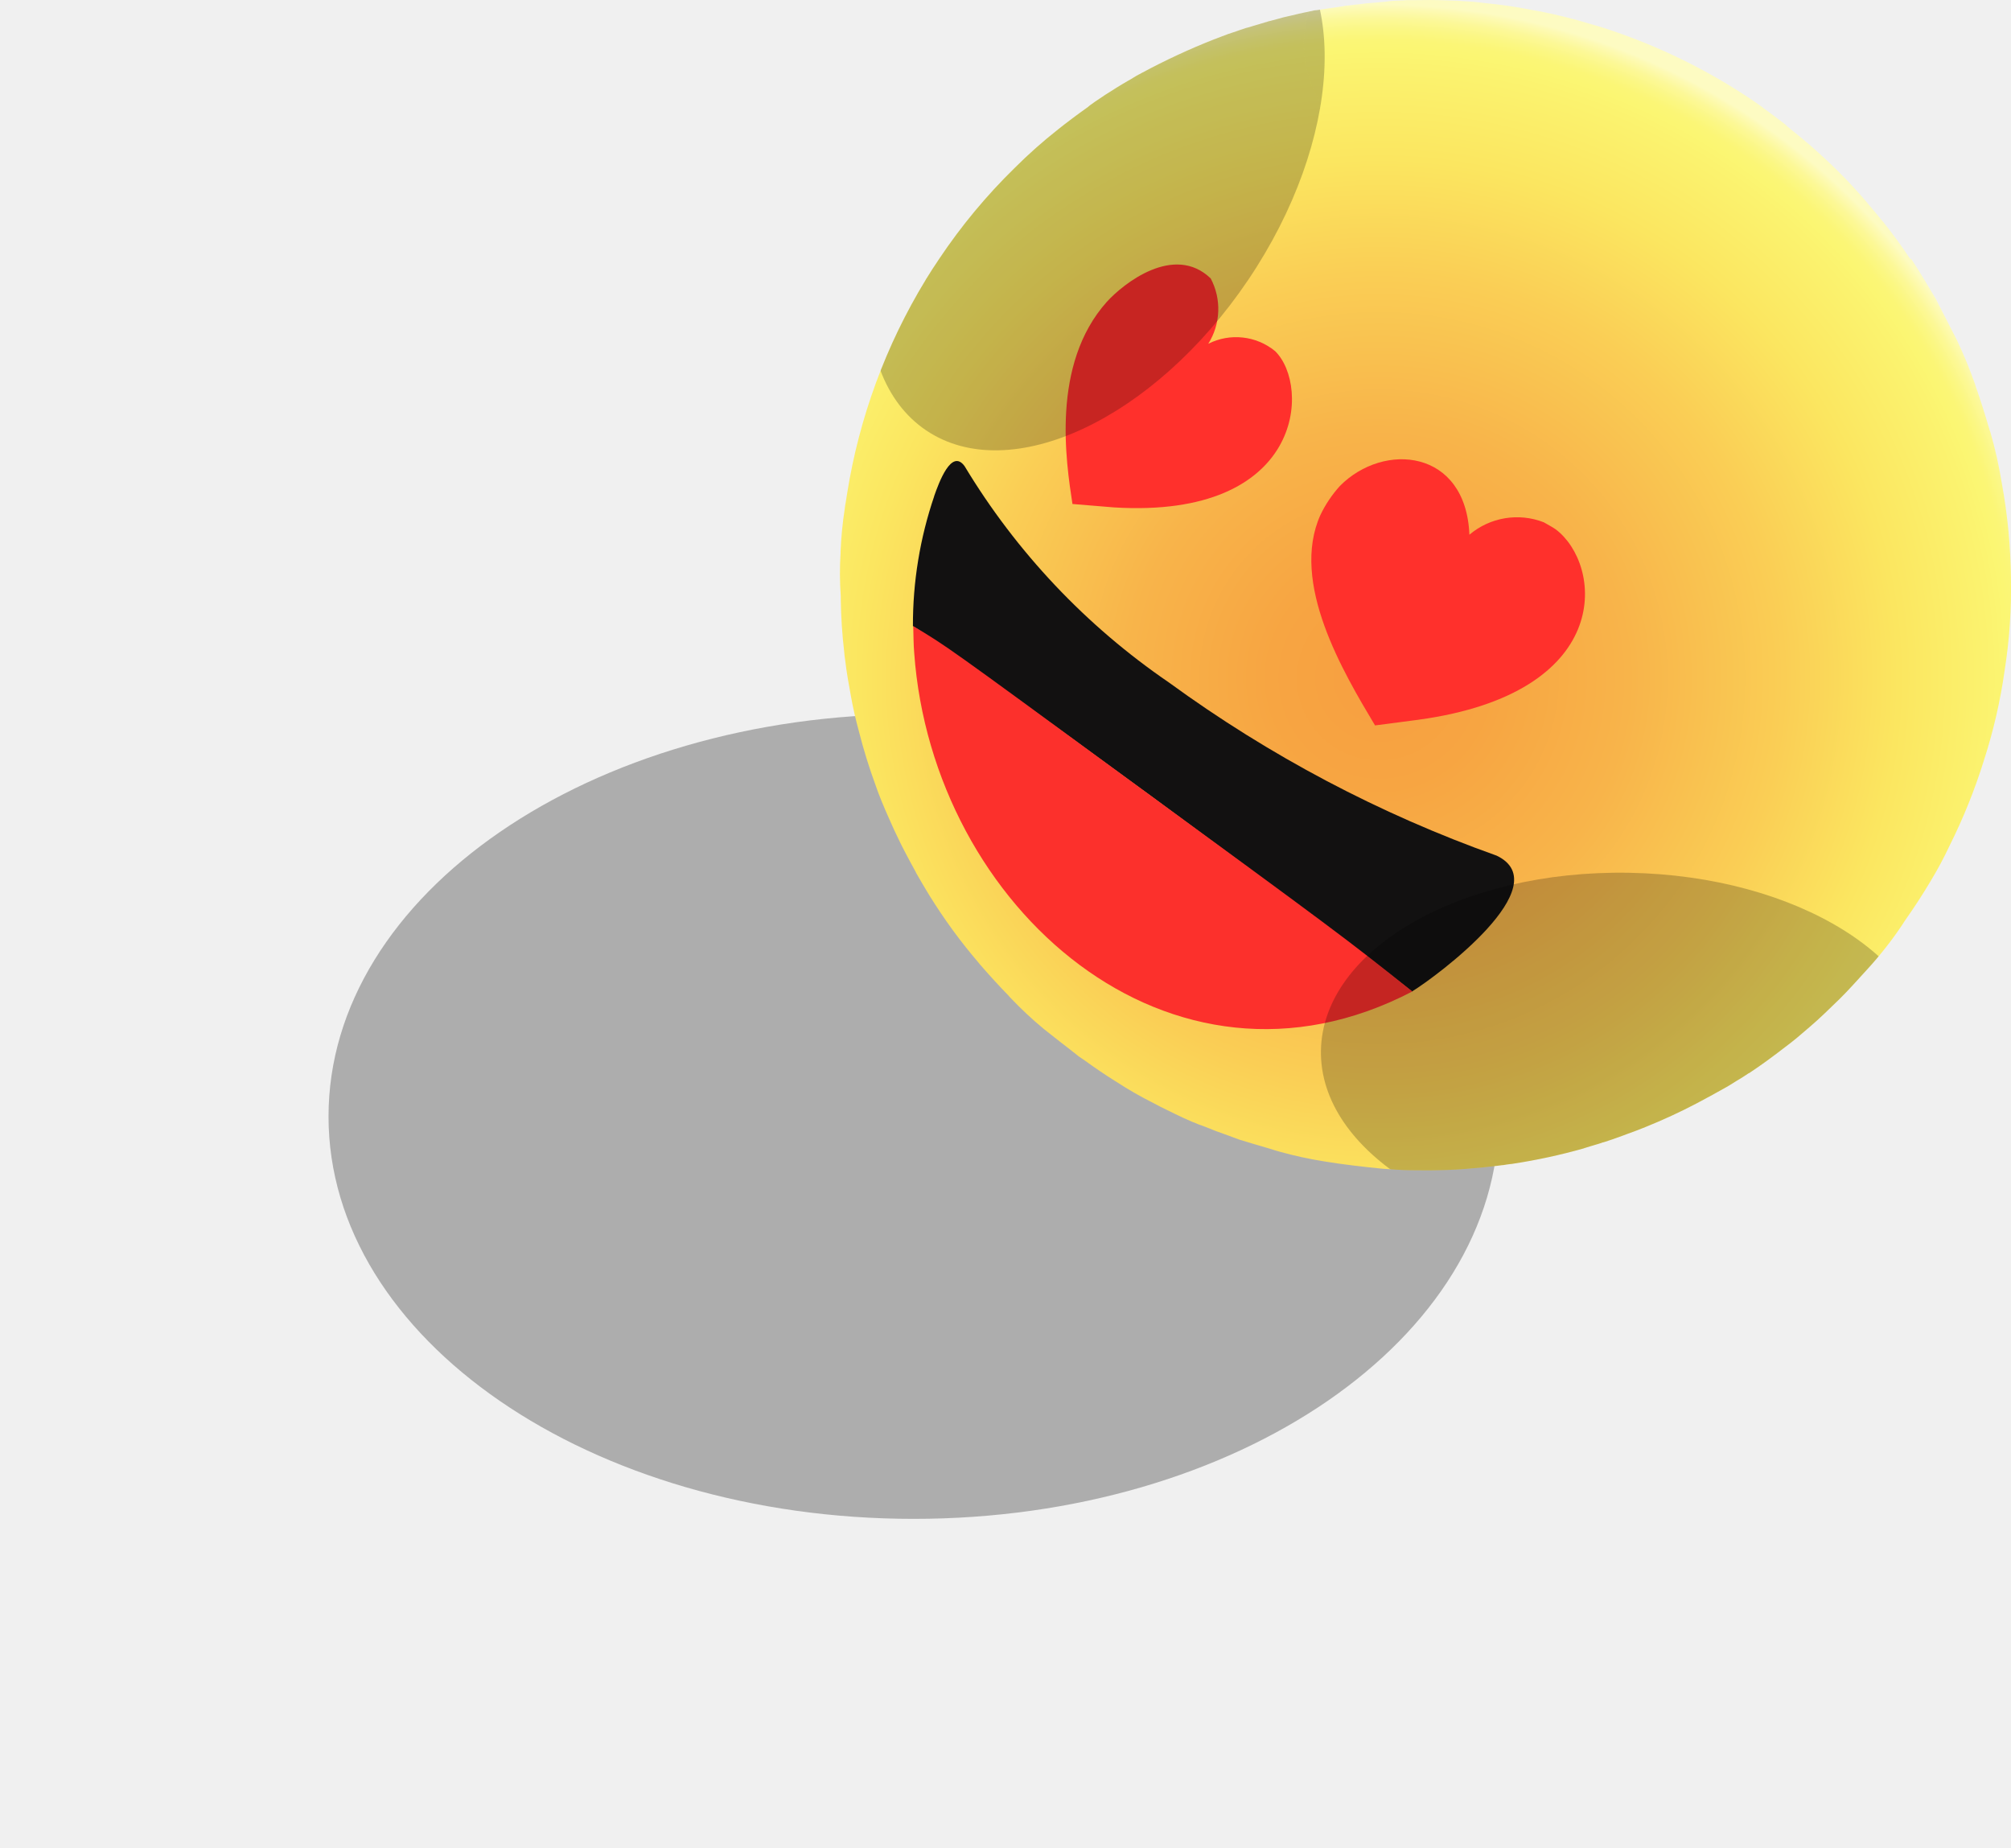
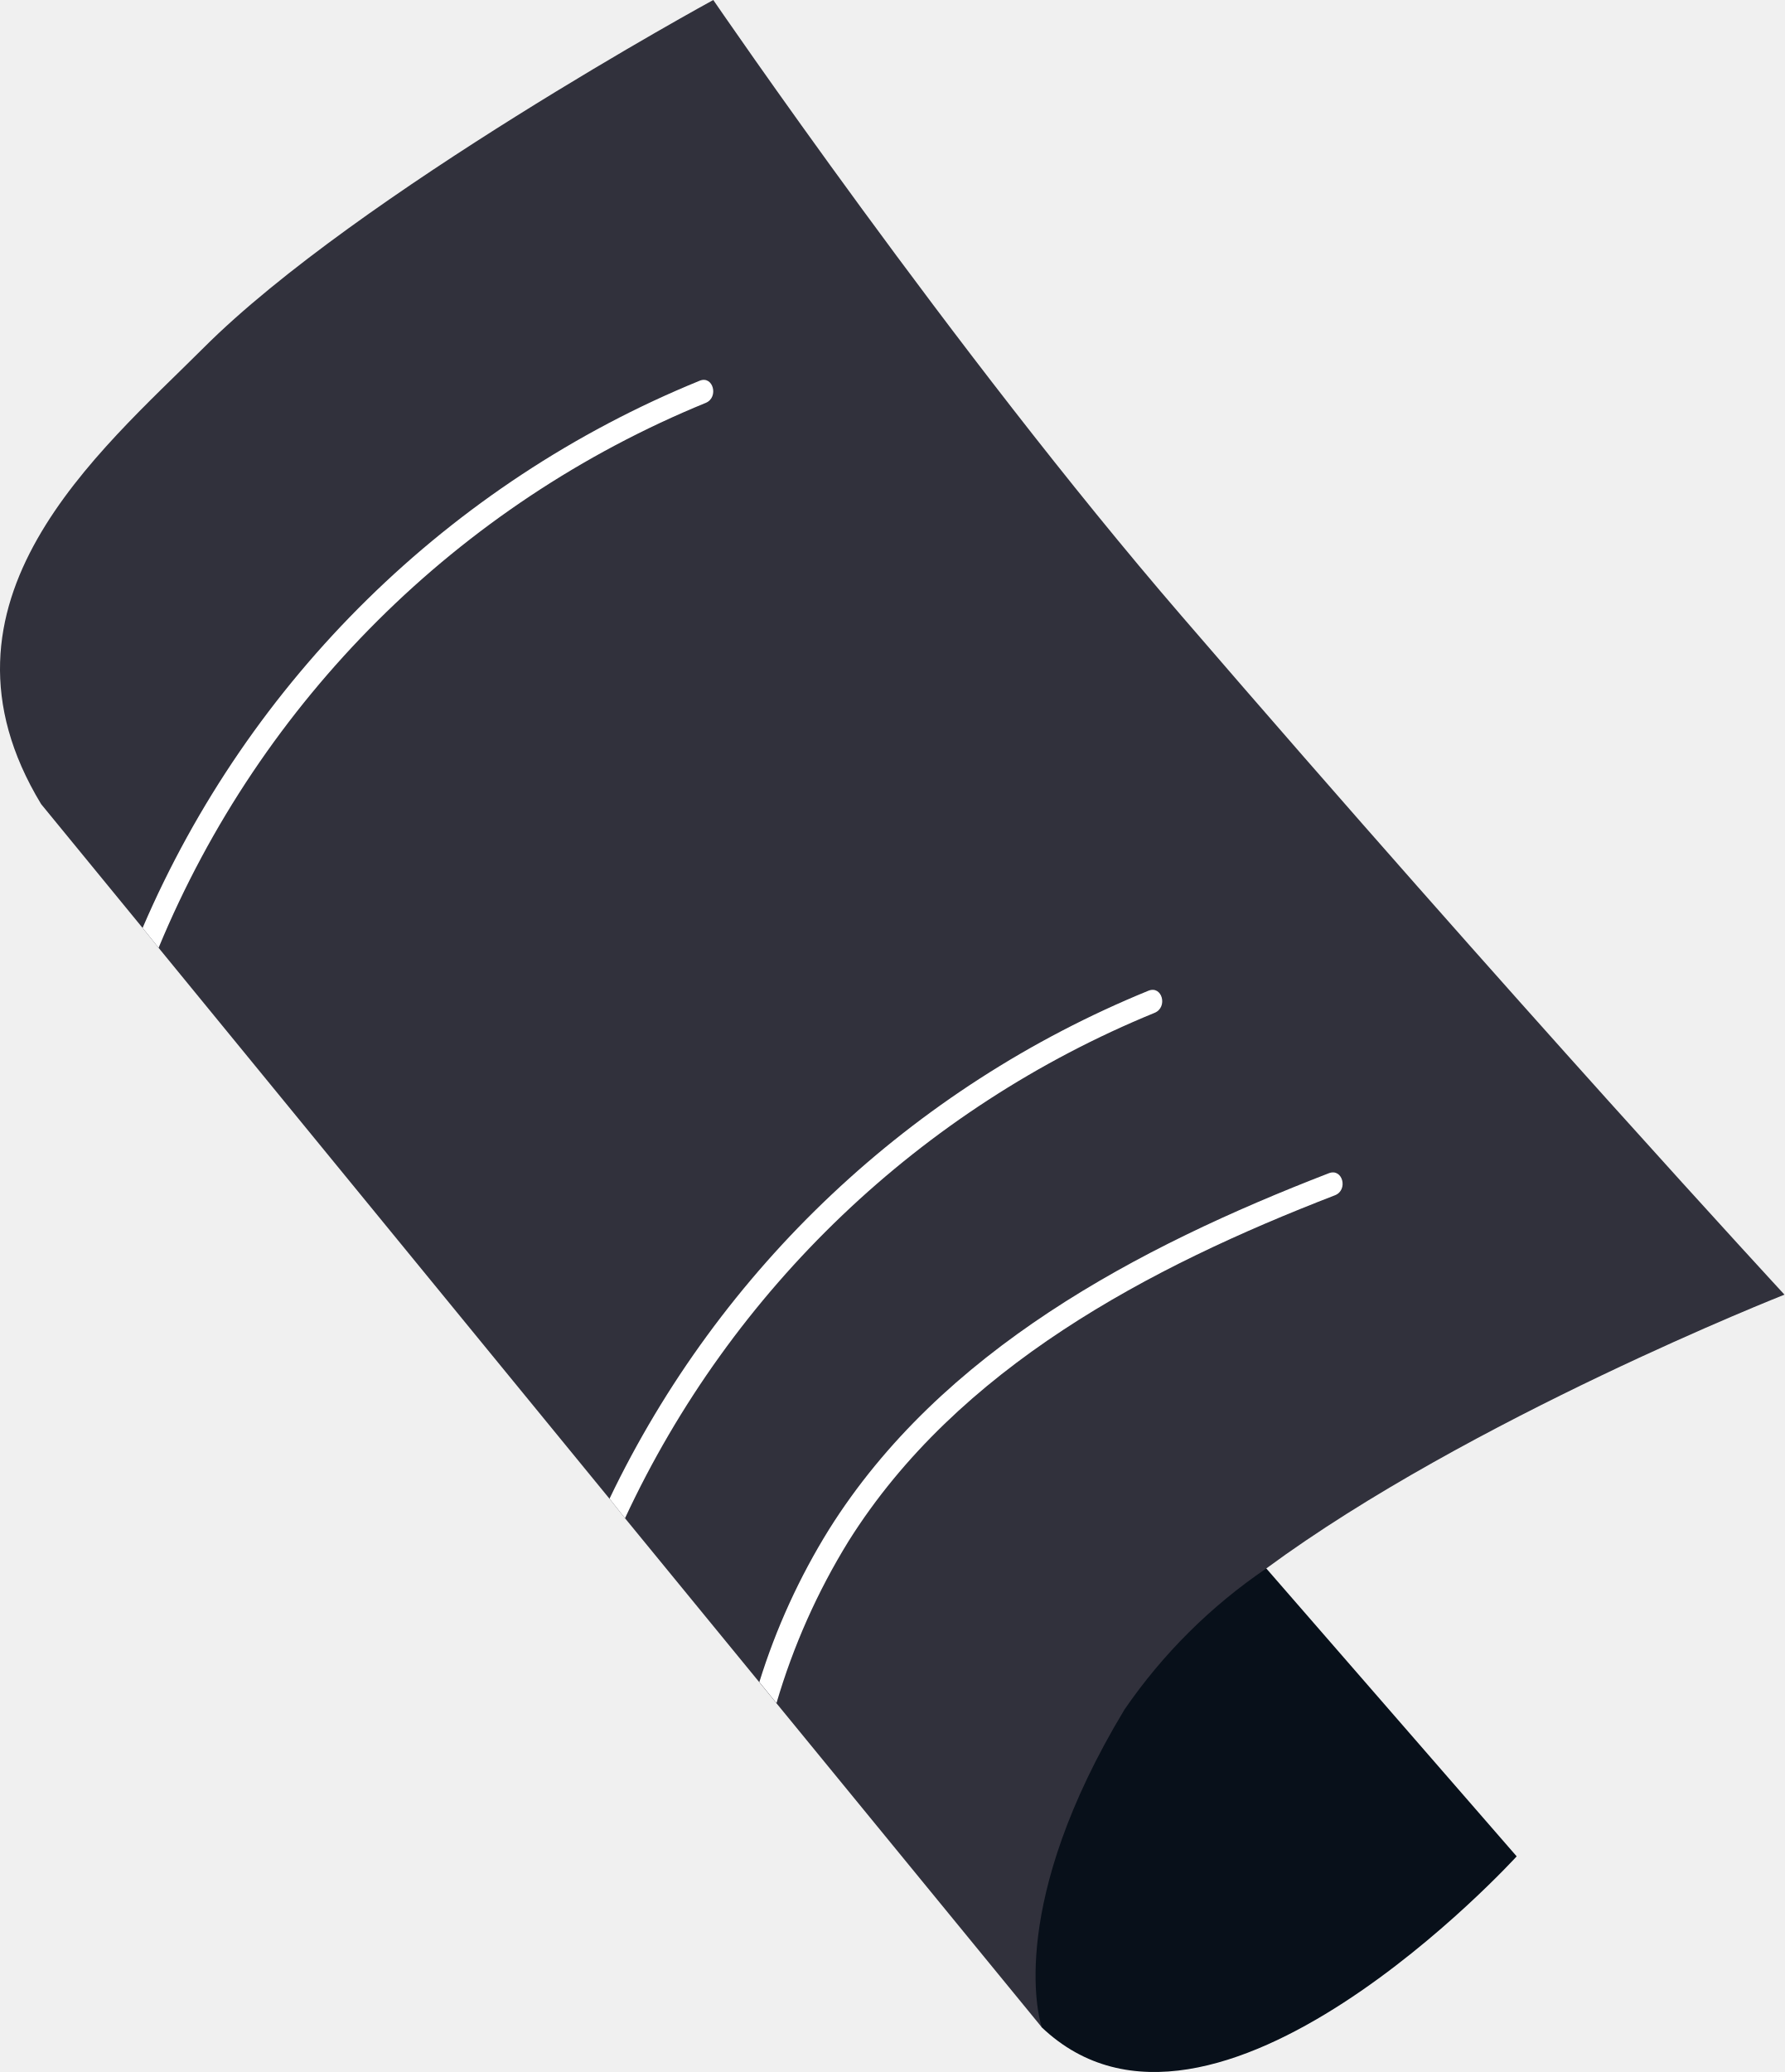
- <svg xmlns="http://www.w3.org/2000/svg" xmlns:xlink="http://www.w3.org/1999/xlink" width="82.478" height="75.758" viewBox="0 0 82.478 75.758">
+ <svg xmlns="http://www.w3.org/2000/svg" id="Grupo_1015142" data-name="Grupo 1015142" width="64.062" height="74.378" viewBox="0 0 64.062 74.378">
  <defs>
-     <radialGradient id="radial-gradient" cx="0.471" cy="0.58" r="0.575" gradientTransform="matrix(-0.999, -0.004, -0.004, 1, 0.933, 0.001)" gradientUnits="objectBoundingBox">
-       <stop offset="0" stop-color="#f79f40" />
-       <stop offset="0.163" stop-color="#f7a542" />
-       <stop offset="0.371" stop-color="#f8b44a" />
-       <stop offset="0.601" stop-color="#face55" />
-       <stop offset="0.771" stop-color="#fbe660" />
-       <stop offset="0.91" stop-color="#fbf36f" />
-       <stop offset="0.932" stop-color="#fbf672" />
-       <stop offset="0.947" stop-color="#fbf676" />
-       <stop offset="0.962" stop-color="#fbf783" />
-       <stop offset="0.978" stop-color="#fcf897" />
-       <stop offset="0.994" stop-color="#fdfab4" />
-       <stop offset="1" stop-color="#fdfbc2" />
-     </radialGradient>
    <clipPath id="clip-path">
-       <path id="Trazado_116496" data-name="Trazado 116496" d="M52.65,29.84v-.06c0-.11-.03-.77-.15-1.75-.01-.09-.02-.17-.03-.26-.02-.12-.04-.25-.06-.38a23.894,23.894,0,0,0-3.15-8.77c0-.01-.01-.01-.01-.02-.17-.29-.35-.57-.54-.85h0a23.353,23.353,0,0,0-3.06-3.74,20.449,20.449,0,0,0-1.77-1.6c-.39-.32-.78-.62-1.19-.91a.265.265,0,0,1-.06-.05l-.05-.04-.21-.15c-.26-.18-.55-.37-.86-.57h0c-.01-.01-.02-.01-.03-.02-.15-.09-.3-.19-.47-.28-.07-.04-.15-.09-.22-.13s-.12-.07-.19-.11a1.092,1.092,0,0,0-.15-.08,25.413,25.413,0,0,0-2.93-1.4c-.26-.11-.47-.18-.58-.23l-.18-.07-.18-.07c-.01,0-.02-.01-.03-.01l-.04-.01-.3-.1-.04-.01c-.01,0-.03-.01-.04-.01l-.2-.07a2.759,2.759,0,0,0-.27-.08l-.23-.07c-.04-.01-.09-.03-.13-.04-.01,0-.03-.01-.04-.01s-.03-.01-.05-.01a.636.636,0,0,1-.07-.02l-.26-.07-.22-.06c-.07-.02-.14-.03-.21-.05h-.01l-.13-.03-.25-.06-.18-.04a2.049,2.049,0,0,0-.24-.05c-.01,0-.03-.01-.04-.01-.06-.01-.12-.03-.18-.04l-.11-.02-.13-.03h-.02l-.04-.01c-.02,0-.05-.01-.07-.01a1.766,1.766,0,0,1-.2-.04.6.6,0,0,0-.12-.02h0a2.068,2.068,0,0,1-.22-.04l-.19-.03c-.03-.01-.07-.01-.11-.02a.985.985,0,0,0-.17-.02,1,1,0,0,0-.16-.02l-.27-.03-.25-.03c-.03,0-.05-.01-.08-.01h-.02a1.641,1.641,0,0,0-.23-.02l-.34-.03c-.08-.01-.16-.01-.23-.02-.09-.01-.17-.01-.26-.02s-.18-.01-.27-.02A.97.97,0,0,1,29.76,7h-.37c-.48-.01-.96-.01-1.45,0-.11,0-.21,0-.31.01s-.22.01-.32.02c-.07,0-.13.01-.19.01-.16.01-.31.02-.46.04-.05,0-.11.01-.16.01-.22.02-.43.04-.64.07-.1.01-.2.02-.3.04h-.01c-.02,0-.04.01-.06.01q-.24.03-.45.06c-.11.02-.23.04-.34.05-.26.04-.47.08-.61.11-.7.14-1.38.3-2.06.5-.41.11-.77.22-1.21.38a24.021,24.021,0,0,0-5.31,2.61h0c-.17.11-.33.22-.49.33a.265.265,0,0,0-.06.05c-.28.2-.56.4-.84.61a.423.423,0,0,1-.07.05l-.02.02-.02.02c-.01.01-.02.02-.03.02s-.02.01-.03.02c-.08.06-.15.12-.23.18-.15.12-.3.24-.44.36-.08.07-.16.13-.24.2-.16.14-.32.27-.46.4l-.02.02-.02.02c-.03.03-.07.06-.1.09-.75.69-1.21,1.19-1.24,1.22-.23.25-.46.51-.69.77-.16.19-.33.38-.5.59-.01.01-.02.03-.04.04l-.03.03c-.34.42-.69.89-1.08,1.46l-.01.01-.01.01c-.01.01-.01.02-.02.02-.18.26-.36.55-.54.86-.16.26-.32.52-.46.75l-.46.88c-.15.29-.29.56-.42.82a16.758,16.758,0,0,0-.76,1.82h0v.01c-.22.6-.42,1.23-.6,1.84l-.01.02a.037.037,0,0,1-.01.03,17.968,17.968,0,0,0-.5,2.13,23.506,23.506,0,0,0-.17,7.66,22.794,22.794,0,0,0,.82,3.68,23.944,23.944,0,0,0,1.38,3.51,15.311,15.311,0,0,0,.75,1.42c.32.56.68,1.11,1.06,1.66.04.07.09.13.13.2a16,16,0,0,0,1.39,1.8c.34.37.78.88,1.14,1.24s.83.82,1.22,1.15h0c.42.37.6.53.99.83q.72.585,1.47,1.08h.01c.16.11.32.22.49.32.19.12.38.24.55.34.09.05.22.13.36.21a.573.573,0,0,1,.07.04c.15.09.33.18.52.29.04.02.09.05.13.07a22.789,22.789,0,0,0,2.12,1c.18.07.42.17.7.28l.24.09.42.15.3.1.11.03c.01,0,.01,0,.02.01l.16.05a2.759,2.759,0,0,0,.27.08l.26.08c.01,0,.02,0,.02.01a22.1,22.1,0,0,0,2.96.66l.09.01c.08.01.17.03.27.04h.03l.23.03.53.06c.24.03.56.05.79.07s.49.03.74.04h.02c.13.01.25.01.37.01.33.01.77,0,1.1.01s.79-.03,1.13-.05c.72-.06,1.68-.17,2.39-.28a18.747,18.747,0,0,0,1.84-.38c.14-.04.28-.08.43-.12.43-.12.87-.25,1.24-.36l.43-.16c.35-.12.69-.25,1.03-.38l.17-.06c.4-.15.89-.38,1.32-.59.19-.09.37-.18.55-.28a15.71,15.71,0,0,0,1.56-.88c.02-.01.03-.02.05-.03.41-.26.82-.52,1.22-.81.09-.06.18-.12.26-.17l.44-.34c.12-.09.23-.18.35-.27l.66-.52a14.289,14.289,0,0,0,1.37-1.26l.03-.03.07-.07c.35-.35.74-.77,1.2-1.29a.138.138,0,0,0,.03-.04h0a20.958,20.958,0,0,0,2.02-2.71c.01-.01.01-.02.02-.03.19-.3.38-.61.57-.95v-.01h0c.08-.14.16-.29.24-.44.11-.2.22-.41.31-.59l.09-.18c.16-.32.31-.65.47-.99.21-.47.41-.94.56-1.36h0c.26-.7.5-1.44.71-2.23.13-.48.25-.96.33-1.41.1-.48.18-.98.25-1.5.02-.12.03-.23.05-.34.08-.69.14-1.41.16-2.14v-.13C52.68,31.04,52.68,30.45,52.65,29.84Z" transform="translate(-4.654 -6.992)" />
-     </clipPath>
-     <linearGradient id="linear-gradient" x1="-0.166" y1="-323.933" x2="-1.166" y2="-323.933" gradientUnits="objectBoundingBox">
-       <stop offset="0" stop-color="#19b79c" />
-       <stop offset="0.405" stop-color="#1dbb9e" />
-       <stop offset="0.825" stop-color="#2ac8a3" />
-       <stop offset="0.997" stop-color="#31cfa6" />
-     </linearGradient>
-     <linearGradient id="linear-gradient-2" x1="-2.106" y1="-363.238" x2="-3.08" y2="-363.238" xlink:href="#linear-gradient" />
-     <clipPath id="clip-path-2">
-       <path id="Trazado_116504" data-name="Trazado 116504" d="M4.652,29.65v-.06a15.757,15.757,0,0,1,.17-1.74,2.335,2.335,0,0,1,.04-.26c.02-.12.04-.25.06-.38a24.088,24.088,0,0,1,3.22-8.75c0-.01.01-.01.01-.02.18-.29.36-.57.55-.85h0a23.39,23.39,0,0,1,3.09-3.72,20.134,20.134,0,0,1,1.78-1.58q.585-.465,1.2-.9a.265.265,0,0,0,.06-.05l.05-.04.21-.15c.26-.18.55-.37.86-.56h0c.01-.01.02-.01.03-.02.15-.09.31-.19.47-.28a2.53,2.53,0,0,0,.22-.13c.06-.04.12-.07.19-.11.05-.03.1-.05.15-.08a27.308,27.308,0,0,1,2.95-1.37c.26-.1.47-.18.58-.22l.18-.06.18-.06c.01,0,.02-.01.03-.01l.05-.02.3-.1.04-.01c.01,0,.03-.01.04-.01l.2-.06c.08-.02.19-.06.27-.08l.23-.07a.647.647,0,0,0,.13-.04c.01,0,.03-.01.04-.01s.03-.01.05-.01a.637.637,0,0,0,.07-.02l.26-.07.22-.06c.07-.02.14-.03.21-.05h.01l.13-.03c.08-.02.18-.04.25-.06l.18-.04c.08-.02.16-.03.24-.05.01,0,.03-.01.04-.01a1.163,1.163,0,0,0,.18-.04l.11-.01.13-.02h.02l.04-.01c.02,0,.05-.01.07-.01l.2-.03c.04-.01.09-.01.13-.02h0l.22-.03.19-.03a.516.516,0,0,0,.11-.02.985.985,0,0,1,.17-.02c.06-.01.11-.01.16-.02l.27-.03.25-.03c.03,0,.05-.01.08-.01h.02c.07-.01.15-.01.23-.02l.34-.03c.08-.01.16-.01.23-.02a1.569,1.569,0,0,1,.24-.03,2.437,2.437,0,0,1,.27-.01.86.86,0,0,1,.16-.01l.15-.01h.24c.49-.01.97-.01,1.45.01.11,0,.21.01.31.01s.22.01.32.02c.07,0,.13.01.19.01.16.01.31.02.46.04.05.01.11.01.16.02.22.02.43.05.64.07.1.01.2.03.3.04h.01c.02,0,.04.01.06.01.16.02.31.05.45.07l.34.06c.26.05.47.09.6.11.69.14,1.38.31,2.06.52.41.11.76.23,1.21.39a24.178,24.178,0,0,1,5.28,2.65h0c.16.11.33.22.49.34a.265.265,0,0,1,.06.05c.28.2.56.41.83.62a.424.424,0,0,0,.07.05l.02.02.02.02.03.03c.01.01.02.01.02.02.08.06.15.12.22.18.15.12.3.24.44.36.08.07.16.14.24.2.16.14.31.28.46.41l.02.02.02.02c.03.03.07.06.1.09.75.69,1.2,1.2,1.23,1.23.23.25.46.51.68.78.16.19.32.38.49.59.01.01.02.03.04.04l.02.03c.33.42.69.89,1.07,1.47l.04.01.01.01c.01.01.01.02.02.02.17.26.36.56.54.86.16.26.31.53.45.75l.45.88c.15.29.29.56.42.82a18.431,18.431,0,0,1,.75,1.83h0v.01c.21.6.41,1.23.59,1.85l.01.02a.037.037,0,0,0,.01.03,17.59,17.59,0,0,1,.48,2.14,22.71,22.71,0,0,1,.37,3.87,21.465,21.465,0,0,1-.26,3.8,21.96,21.96,0,0,1-.85,3.68,23.286,23.286,0,0,1-1.41,3.5,15.244,15.244,0,0,1-.76,1.42c-.33.56-.69,1.11-1.07,1.65-.04.07-.09.13-.13.2a15.2,15.2,0,0,1-1.41,1.79c-.34.37-.79.88-1.15,1.23s-.84.82-1.22,1.14h0c-.43.37-.6.52-1,.82-.49.38-.98.74-1.48,1.07H41.9c-.16.11-.32.21-.49.31-.19.12-.38.24-.55.33-.09.05-.22.12-.36.2a.574.574,0,0,0-.07.04c-.15.08-.33.18-.52.28-.04.02-.09.05-.13.07a23.108,23.108,0,0,1-2.12.98c-.18.07-.42.17-.71.27l-.24.09-.42.15-.3.1-.11.03c-.01,0-.01,0-.02.01l-.16.05c-.08.02-.19.06-.27.08l-.26.08c-.01,0-.02,0-.02.01a23.962,23.962,0,0,1-2.96.64l-.09.01c-.08.01-.17.02-.27.04H31.8l-.23.03-.53.06c-.24.02-.56.05-.79.07s-.49.03-.74.04h-.02c-.13,0-.25.01-.37.01-.33.01-.77,0-1.1,0s-.79-.04-1.13-.06c-.72-.07-1.68-.18-2.39-.3a16.281,16.281,0,0,1-1.84-.4c-.14-.04-.28-.08-.43-.13-.43-.12-.87-.26-1.24-.37l-.43-.16c-.35-.12-.69-.25-1.03-.39l-.17-.06c-.4-.15-.88-.38-1.32-.6-.19-.09-.37-.18-.55-.28a15.612,15.612,0,0,1-1.55-.89.219.219,0,0,0-.05-.03c-.41-.26-.81-.53-1.21-.82-.09-.06-.17-.12-.25-.17L14,49.97c-.12-.09-.23-.18-.35-.27l-.66-.52a15.233,15.233,0,0,1-1.36-1.27l-.03-.03-.06-.07c-.34-.35-.74-.78-1.19-1.3a.138.138,0,0,1-.03-.04h0a21.889,21.889,0,0,1-2-2.73c-.01-.01-.01-.02-.02-.03-.18-.3-.37-.61-.56-.95v-.01h0c-.08-.14-.16-.29-.24-.44-.11-.21-.22-.41-.31-.59l-.09-.18c-.16-.32-.31-.65-.46-.99-.21-.47-.41-.95-.55-1.36h0a22.441,22.441,0,0,1-.69-2.23c-.13-.48-.24-.96-.32-1.41-.09-.49-.18-.98-.24-1.5-.02-.12-.03-.23-.04-.34a21.166,21.166,0,0,1-.14-2.14v-.13A13.347,13.347,0,0,1,4.652,29.65Z" transform="translate(-4.627 -6.983)" fill="url(#radial-gradient)" />
+       <rect id="Rectángulo_34870" data-name="Rectángulo 34870" width="64.062" height="74.378" fill="none" />
    </clipPath>
  </defs>
-   <g id="Grupo_157926" data-name="Grupo 157926" transform="translate(13.474)">
-     <ellipse id="Elipse_4737" data-name="Elipse 4737" cx="24" cy="16.5" rx="24" ry="16.5" transform="translate(0 29.284)" fill="#0b0b0b" opacity="0.292" style="mix-blend-mode: multiply;isolation: isolate" />
-     <path id="Trazado_116493" data-name="Trazado 116493" d="M4.652,29.65v-.06a15.757,15.757,0,0,1,.17-1.74,2.335,2.335,0,0,1,.04-.26c.02-.12.04-.25.06-.38a24.088,24.088,0,0,1,3.22-8.75c0-.01.01-.01.01-.02.18-.29.36-.57.55-.85h0a23.39,23.39,0,0,1,3.09-3.72,20.134,20.134,0,0,1,1.78-1.58q.585-.465,1.2-.9a.265.265,0,0,0,.06-.05l.05-.04.21-.15c.26-.18.55-.37.86-.56h0c.01-.01.02-.01.03-.02.15-.09.31-.19.47-.28a2.53,2.53,0,0,0,.22-.13c.06-.04.12-.07.19-.11.05-.03.1-.05.15-.08a27.308,27.308,0,0,1,2.95-1.37c.26-.1.47-.18.58-.22l.18-.06.18-.06c.01,0,.02-.01.03-.01l.05-.02.3-.1.04-.01c.01,0,.03-.01.04-.01l.2-.06c.08-.02.19-.06.27-.08l.23-.07a.647.647,0,0,0,.13-.04c.01,0,.03-.01.04-.01s.03-.01.05-.01a.637.637,0,0,0,.07-.02l.26-.07.22-.06c.07-.02.14-.03.21-.05h.01l.13-.03c.08-.02.18-.04.25-.06l.18-.04c.08-.02.16-.03.24-.05.01,0,.03-.01.04-.01a1.163,1.163,0,0,0,.18-.04l.11-.01.13-.02h.02l.04-.01c.02,0,.05-.01.07-.01l.2-.03c.04-.01.09-.01.13-.02h0l.22-.03.19-.03a.516.516,0,0,0,.11-.02.985.985,0,0,1,.17-.02c.06-.01.11-.01.16-.02l.27-.03.25-.03c.03,0,.05-.01.08-.01h.02c.07-.01.15-.01.23-.02l.34-.03c.08-.01.16-.01.23-.02a1.569,1.569,0,0,1,.24-.03,2.437,2.437,0,0,1,.27-.01.86.86,0,0,1,.16-.01l.15-.01h.24c.49-.01.97-.01,1.45.01.11,0,.21.01.31.01s.22.01.32.02c.07,0,.13.01.19.01.16.01.31.02.46.04.05.01.11.01.16.02.22.02.43.05.64.07.1.01.2.03.3.04h.01c.02,0,.04.01.06.01.16.02.31.05.45.07l.34.06c.26.05.47.09.6.11.69.14,1.38.31,2.06.52.41.11.76.23,1.21.39a24.178,24.178,0,0,1,5.28,2.65h0c.16.11.33.22.49.34a.265.265,0,0,1,.06.05c.28.2.56.41.83.62a.424.424,0,0,0,.07.05l.02.02.02.02.03.03c.01.01.02.01.02.02.08.06.15.12.22.18.15.12.3.24.44.36.08.07.16.14.24.2.16.14.31.28.46.41l.02.02.02.02c.03.03.07.06.1.09.75.69,1.2,1.2,1.23,1.23.23.25.46.51.68.78.16.19.32.38.49.59.01.01.02.03.04.04l.02.03c.33.42.69.89,1.07,1.47l.04.01.01.01c.01.01.01.02.02.02.17.26.36.56.54.86.16.26.31.53.45.75l.45.88c.15.29.29.56.42.82a18.431,18.431,0,0,1,.75,1.83h0v.01c.21.6.41,1.23.59,1.85l.01.02a.037.037,0,0,0,.01.03,17.59,17.59,0,0,1,.48,2.14,22.71,22.71,0,0,1,.37,3.87,21.465,21.465,0,0,1-.26,3.8,21.96,21.96,0,0,1-.85,3.68,23.286,23.286,0,0,1-1.41,3.5,15.244,15.244,0,0,1-.76,1.42c-.33.56-.69,1.11-1.07,1.65-.04.07-.09.13-.13.2a15.2,15.2,0,0,1-1.41,1.79c-.34.37-.79.88-1.15,1.23s-.84.82-1.22,1.14h0c-.43.37-.6.52-1,.82-.49.38-.98.74-1.48,1.07H41.9c-.16.11-.32.21-.49.31-.19.12-.38.24-.55.33-.09.05-.22.12-.36.2a.574.574,0,0,0-.07.04c-.15.08-.33.18-.52.28-.04.02-.09.05-.13.07a23.108,23.108,0,0,1-2.12.98c-.18.07-.42.17-.71.27l-.24.09-.42.15-.3.1-.11.03c-.01,0-.01,0-.02.01l-.16.05c-.08.02-.19.06-.27.08l-.26.08c-.01,0-.02,0-.02.01a23.962,23.962,0,0,1-2.96.64l-.09.01c-.08.01-.17.02-.27.04H31.8l-.23.03-.53.06c-.24.02-.56.05-.79.07s-.49.03-.74.04h-.02c-.13,0-.25.01-.37.01-.33.01-.77,0-1.1,0s-.79-.04-1.13-.06c-.72-.07-1.68-.18-2.39-.3a16.281,16.281,0,0,1-1.84-.4c-.14-.04-.28-.08-.43-.13-.43-.12-.87-.26-1.24-.37l-.43-.16c-.35-.12-.69-.25-1.03-.39l-.17-.06c-.4-.15-.88-.38-1.32-.6-.19-.09-.37-.18-.55-.28a15.612,15.612,0,0,1-1.55-.89.219.219,0,0,0-.05-.03c-.41-.26-.81-.53-1.21-.82-.09-.06-.17-.12-.25-.17L14,49.97c-.12-.09-.23-.18-.35-.27l-.66-.52a15.233,15.233,0,0,1-1.36-1.27l-.03-.03-.06-.07c-.34-.35-.74-.78-1.19-1.3a.138.138,0,0,1-.03-.04h0a21.889,21.889,0,0,1-2-2.73c-.01-.01-.01-.02-.02-.03-.18-.3-.37-.61-.56-.95v-.01h0c-.08-.14-.16-.29-.24-.44-.11-.21-.22-.41-.31-.59l-.09-.18c-.16-.32-.31-.65-.46-.99-.21-.47-.41-.95-.55-1.36h0a22.441,22.441,0,0,1-.69-2.23c-.13-.48-.24-.96-.32-1.41-.09-.49-.18-.98-.24-1.5-.02-.12-.03-.23-.04-.34a21.166,21.166,0,0,1-.14-2.14v-.13A13.347,13.347,0,0,1,4.652,29.65Z" transform="translate(16.349 -6.983)" fill="url(#radial-gradient)" />
-     <g id="Grupo_86225" data-name="Grupo 86225" transform="translate(20.955 0.009)" clip-path="url(#clip-path)">
-       <path id="Trazado_116494" data-name="Trazado 116494" d="M50.67,21.64a4.37,4.37,0,0,1,.18-.46C50.8,21.33,50.74,21.48,50.67,21.64Z" transform="translate(-48.844 -6.992)" fill="url(#linear-gradient)" />
-       <path id="Trazado_116495" data-name="Trazado 116495" d="M4.7,34.92c.03-.14.05-.28.08-.41C4.75,34.65,4.73,34.79,4.7,34.92Z" transform="translate(43.196 -6.992)" fill="url(#linear-gradient-2)" />
-     </g>
-     <path id="Trazado_116497" data-name="Trazado 116497" d="M25.873,27.33A16.375,16.375,0,0,0,25,32.66c2.26,1.39,16.97,12.2,20.47,14.98,1.03-.63,6.02-4.35,3.47-5.57a52.925,52.925,0,0,1-13.44-7.1,28.664,28.664,0,0,1-8.38-8.87c-.54-.75-1.06.69-1.25,1.23" transform="translate(-1.032 -6.983)" fill="#121111" />
-     <path id="Trazado_116499" data-name="Trazado 116499" d="M29.22,33.76c.75,10.43,10.52,19.05,20.43,13.88-2.65-2.12-3.33-2.62-11.66-8.71-7.45-5.46-7.45-5.46-8.81-6.27.01.33.01.77.04,1.1" transform="translate(-5.199 -6.983)" fill="#fc302c" />
-     <g id="Grupo_86231" data-name="Grupo 86231" transform="translate(40.307 18.833)">
-       <path id="Trazado_116501" data-name="Trazado 116501" d="M22.473,28.1c-1.25,2.78.93,6.44,2.24,8.63.65-.09,1.52-.19,2.17-.29,7.67-1.22,7.14-6.32,5.24-7.75-.14-.1-.34-.2-.49-.29a3.024,3.024,0,0,0-3.05.51c-.14-3.51-3.51-3.82-5.31-2a4.969,4.969,0,0,0-.8,1.19" transform="translate(-22.099 -25.816)" fill="#ff302c" />
-     </g>
-     <g id="Grupo_86232" data-name="Grupo 86232" transform="translate(30.232 10.846)">
-       <path id="Trazado_116503" data-name="Trazado 116503" d="M35.806,19.36c-2.3,2.57-1.67,6.58-1.41,8.29.51.04,1.19.1,1.7.14,7.78.48,8.08-4.98,6.61-6.41a2.529,2.529,0,0,0-2.74-.3,2.679,2.679,0,0,0,.1-2.68c-1.5-1.44-3.58.21-4.26.96" transform="translate(-34.117 -17.829)" fill="#ff302c" />
-     </g>
-     <g id="Enmascarar_grupo_59" data-name="Enmascarar grupo 59" transform="translate(20.976 0)" clip-path="url(#clip-path-2)">
-       <g id="Grupo_86233" data-name="Grupo 86233" transform="translate(-2.683 -7.272)" opacity="0.561" style="mix-blend-mode: multiply;isolation: isolate">
-         <g id="Grupo_86230" data-name="Grupo 86230" transform="translate(0)">
-           <ellipse id="Elipse_4734" data-name="Elipse 4734" cx="12.5" cy="7.5" rx="12.5" ry="7.5" transform="translate(21.707 1.557)" fill="#fff" opacity="0.743" />
-           <ellipse id="Elipse_4735" data-name="Elipse 4735" cx="12.5" cy="7.5" rx="12.5" ry="7.5" transform="translate(26.415 8.388) rotate(124)" opacity="0.387" />
-           <ellipse id="Elipse_4736" data-name="Elipse 4736" cx="12.5" cy="7.5" rx="12.5" ry="7.5" transform="matrix(-1, -0.017, 0.017, -1, 47.282, 58.274)" opacity="0.387" />
-         </g>
-       </g>
-     </g>
+   <g id="Grupo_80182" data-name="Grupo 80182" transform="translate(0 0)" clip-path="url(#clip-path)">
+     <path id="Trazado_151723" data-name="Trazado 151723" d="M20.6,73.916l11.22,12.9S20.91,98.789,14.769,92.954a11.528,11.528,0,0,1-1.223-3.445c-.744-6.41,1.837-18.357,1.837-18.357Z" transform="translate(22.631 -20.179)" fill="#08101a" />
+     <path id="Trazado_151724" data-name="Trazado 151724" d="M1.476,28.864l3.644,4.447.573.712L21.882,53.8l.557.7,4.823,5.888.614.753L37.4,72.771a.132.132,0,0,0-.008-.032c-.123-.385-1.2-4.447,2.98-11.374A19.392,19.392,0,0,1,45.465,56.3c7.279-5.364,18.6-9.826,18.6-9.826S54.456,36.079,42.419,22.109C34.238,12.627,25.608,0,25.608,0S12.834,6.96,7.307,12.488C3.572,16.221-2.929,21.593,1.476,28.864" transform="translate(0 0)" fill="#31313c" />
+     <path id="Trazado_151725" data-name="Trazado 151725" d="M22.14,77.043l.614.753a23.819,23.819,0,0,1,2.588-5.814c3.914-6.231,10.8-9.843,17.458-12.414.491-.188.279-.983-.213-.794-6.87,2.654-13.92,6.371-17.949,12.791a23.7,23.7,0,0,0-2.5,5.478" transform="translate(5.123 -16.66)" fill="#fff" />
+     <path id="Trazado_151726" data-name="Trazado 151726" d="M31.178,67.865l.557.7A36.023,36.023,0,0,1,50.749,50.423c.484-.2.27-.991-.221-.794A36.932,36.932,0,0,0,31.178,67.865" transform="translate(-9.296 -14.066)" fill="#fff" />
+     <path id="Trazado_151727" data-name="Trazado 151727" d="M53.681,38.709l.573.712A36.035,36.035,0,0,1,73.9,19.859c.475-.2.262-.991-.221-.794a36.955,36.955,0,0,0-20,19.644" transform="translate(-48.56 -5.398)" fill="#fff" />
  </g>
</svg>
